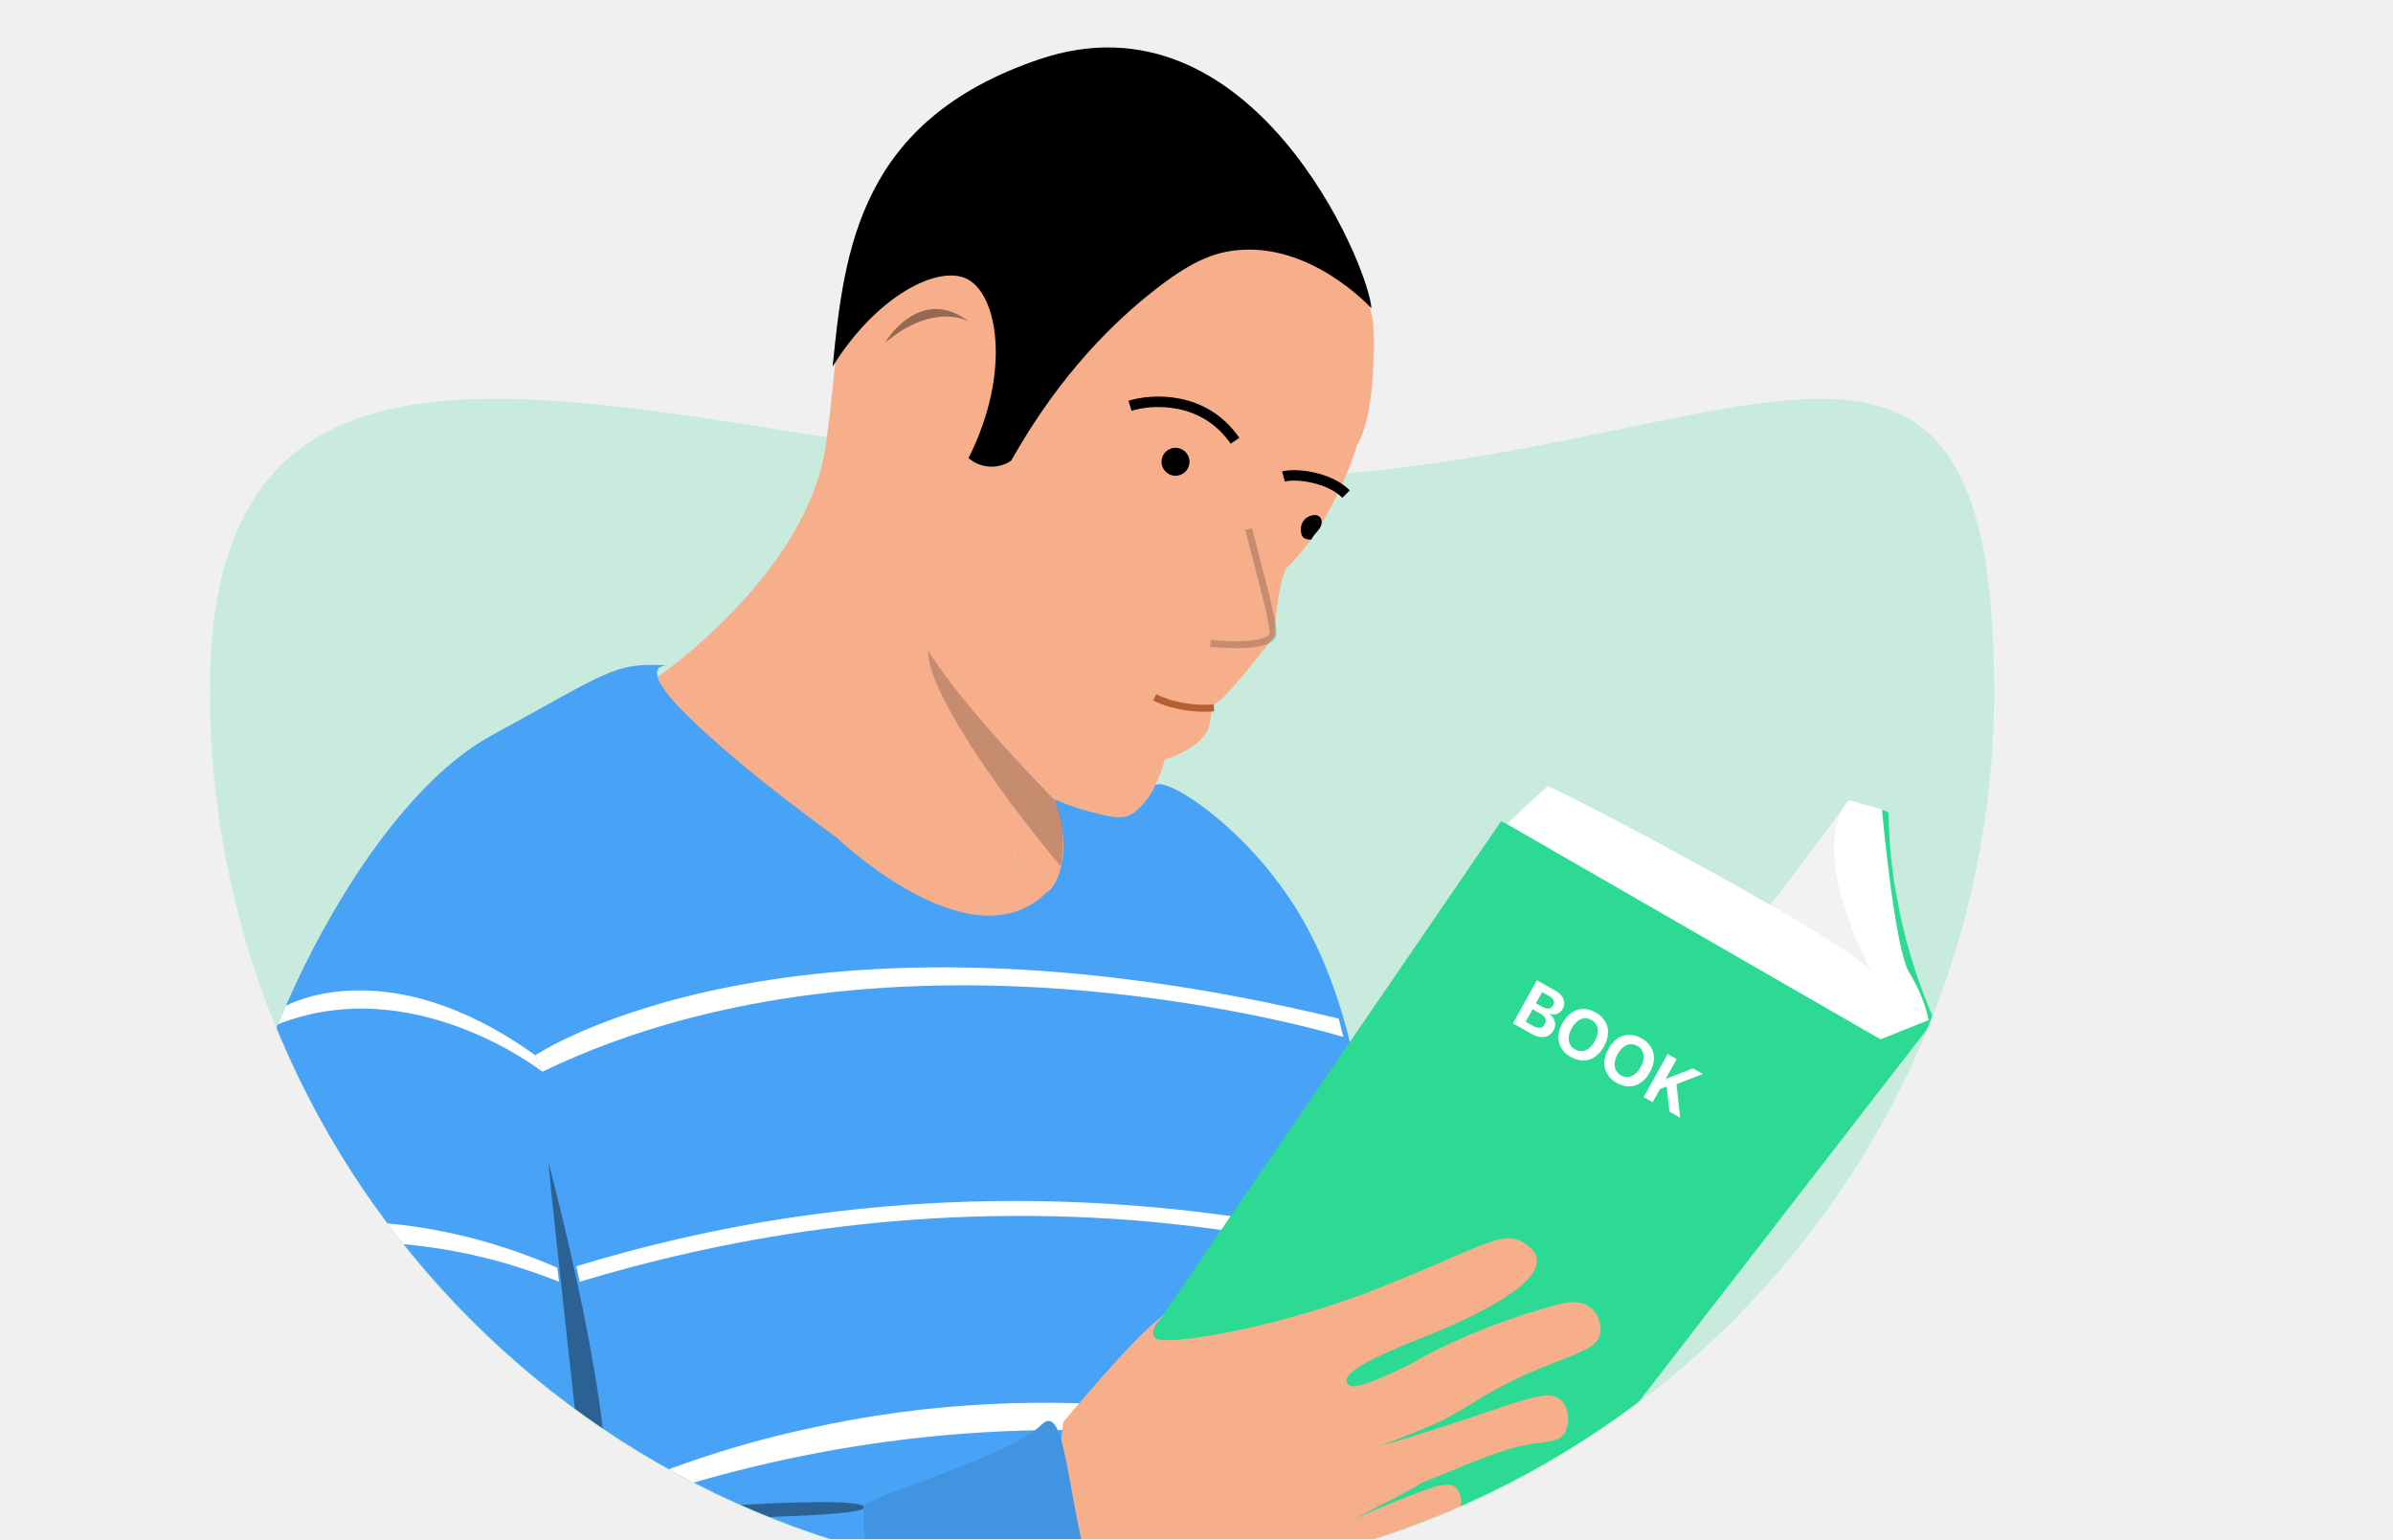
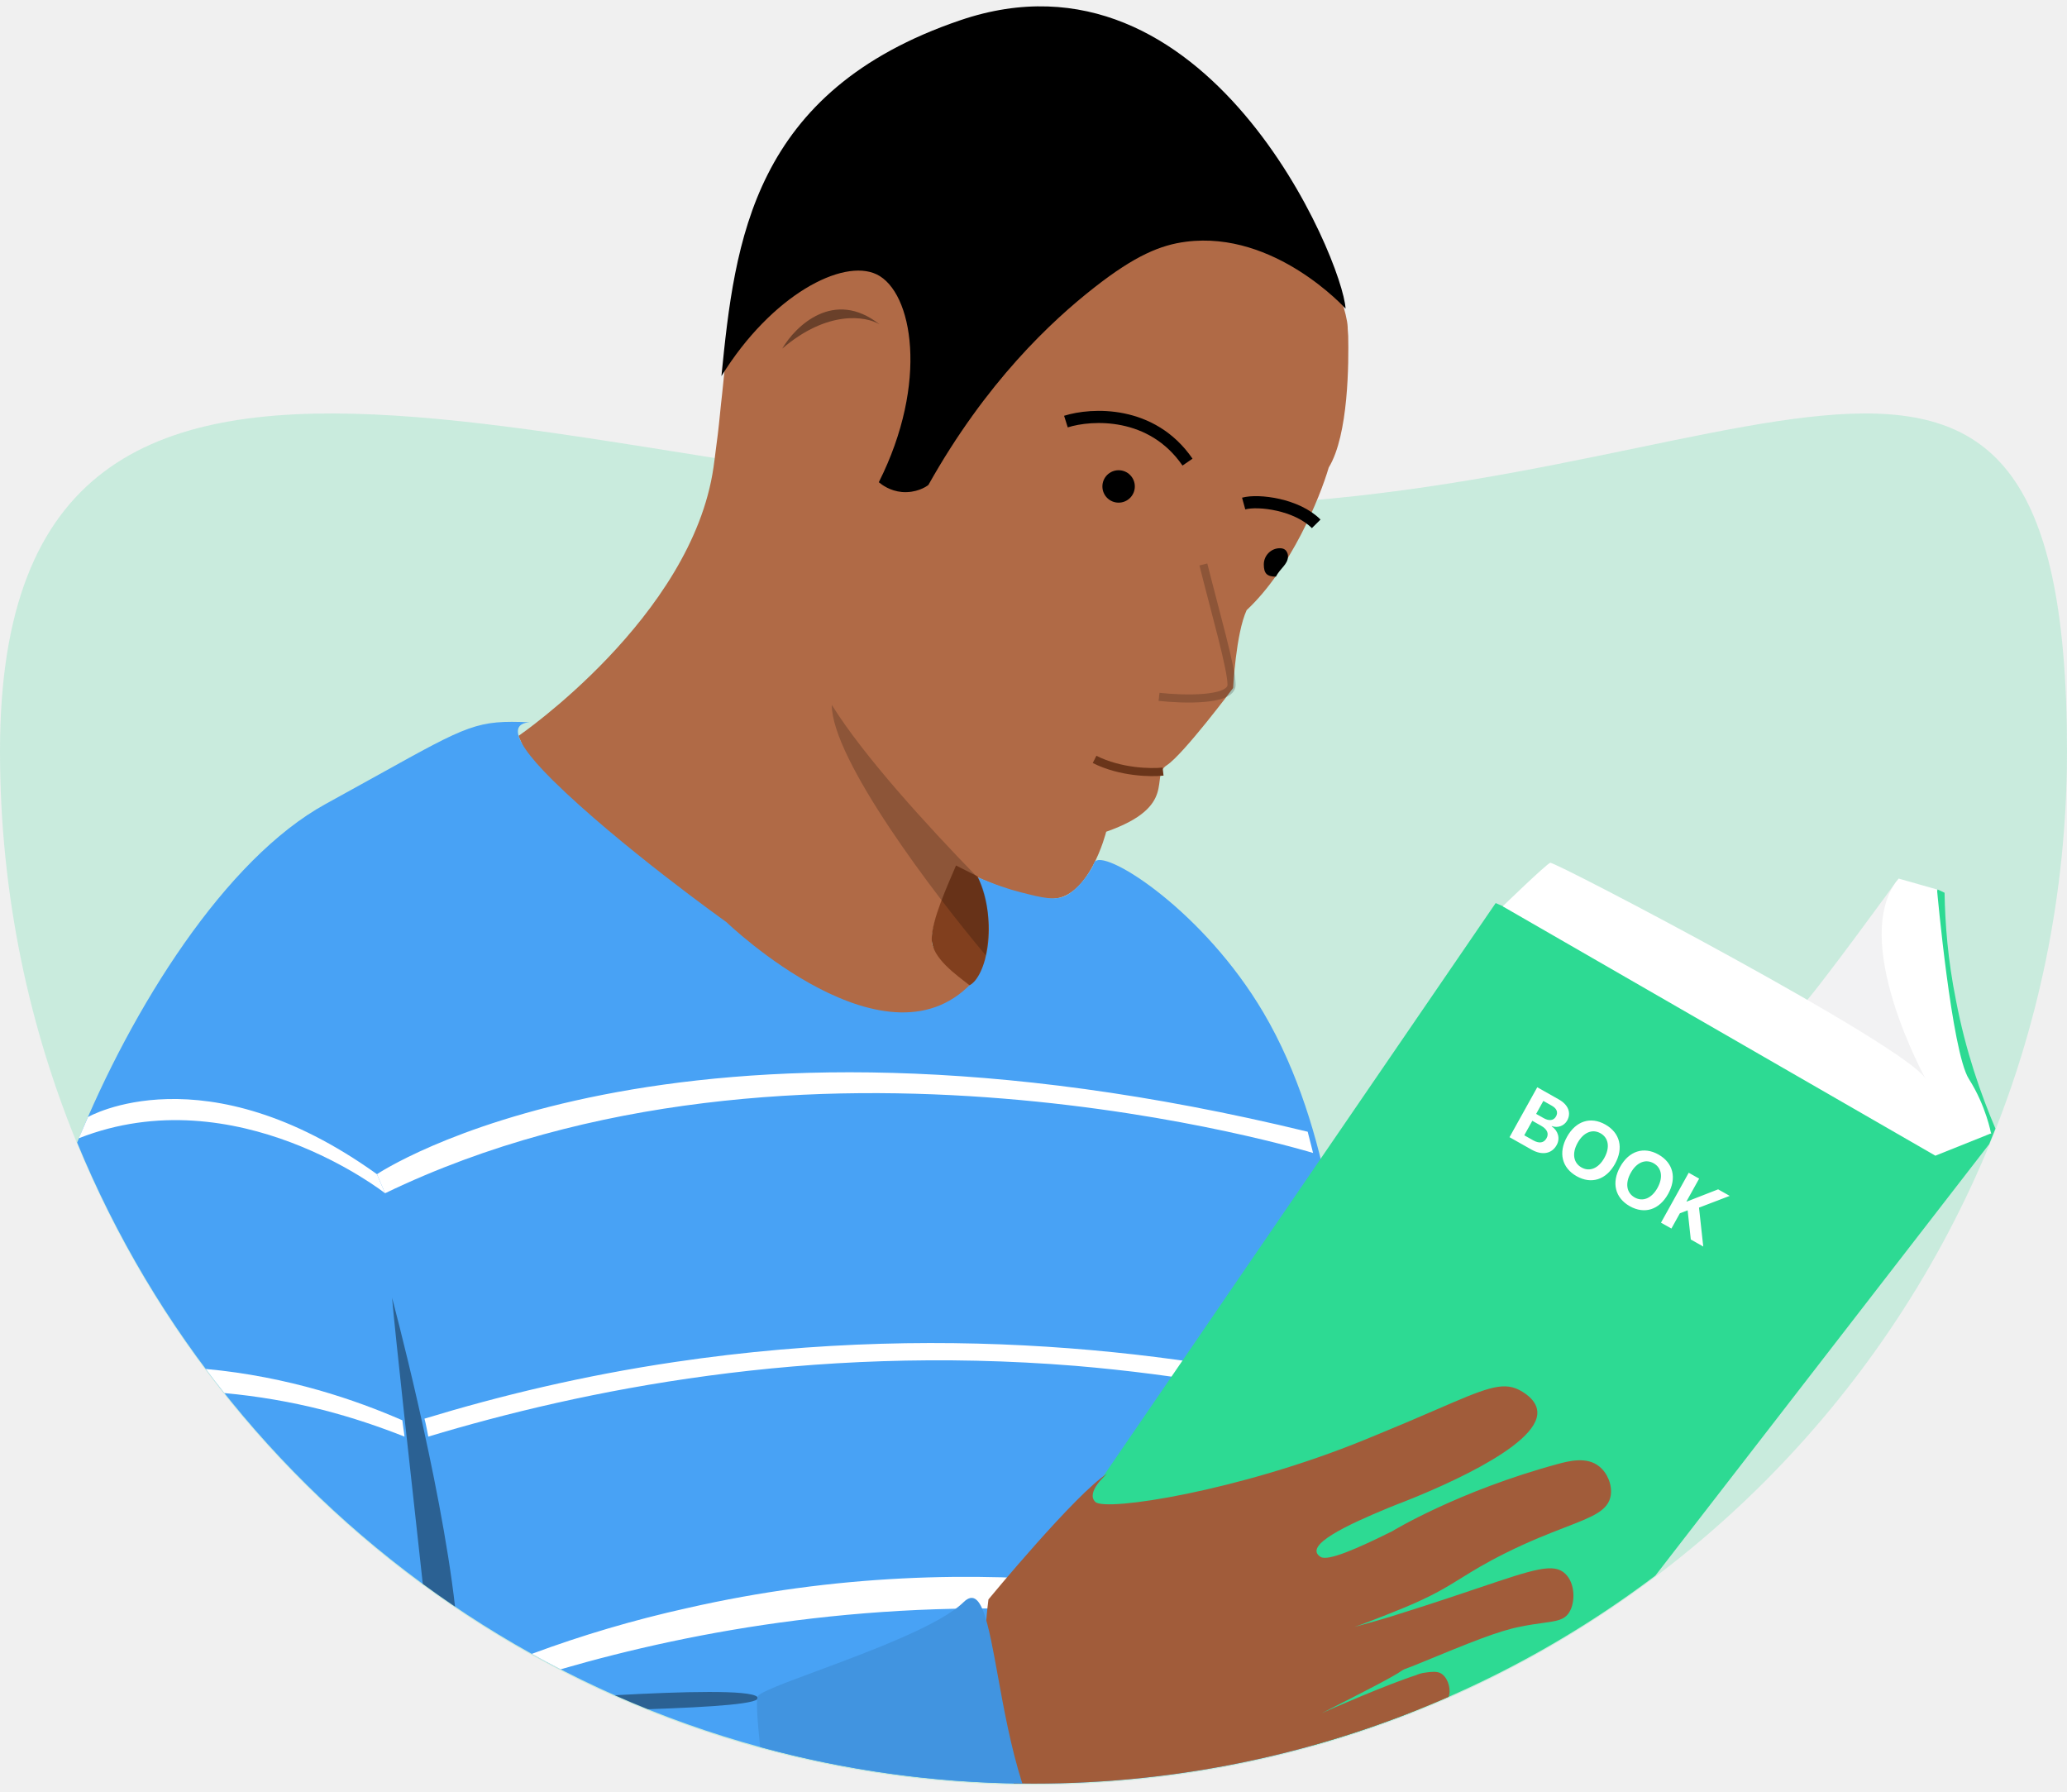
- <svg xmlns="http://www.w3.org/2000/svg" width="342" height="220" viewBox="0 0 342 220" fill="none">
-   <g clip-path="url(#clip0_36_193)">
-     <path d="M285 98.638C285 169.054 227.916 226.138 157.5 226.138C87.084 226.138 30 169.054 30 98.638C30 28.221 104.854 68.429 175.27 68.429C245.686 68.429 285 28.221 285 98.638Z" fill="#2DDA93" fill-opacity="0.2" />
-     <mask id="mask0_36_193" style="mask-type:alpha" maskUnits="userSpaceOnUse" x="30" y="-29" width="255" height="255">
-       <circle cx="157.5" cy="98.5" r="127.5" fill="#C4C4C4" />
-     </mask>
-     <g mask="url(#mask0_36_193)">
-       <path d="M182.128 90.862C182.128 90.862 182.462 84.147 183.795 81.259C189.258 76.149 192.824 67.4 193.924 63.664C196.39 59.635 196.39 50.636 196.323 47.413C196.256 46.674 196.256 46.271 196.256 46.271C195.923 40.361 179.13 0.27 148.608 10.679C122.885 19.476 120.752 37.944 119.086 54.598C118.887 56.277 118.753 57.956 118.553 59.568C118.353 60.978 118.22 62.321 118.02 63.664C115.355 82.132 93.963 96.772 93.963 96.772L108.357 129.946C108.357 129.946 149.008 135.856 150.008 135.99C151.007 136.125 149.808 127.327 149.808 127.327C149.808 127.327 145.943 124.574 145.076 122.693C144.876 122.223 144.943 121.418 145.143 120.477C145.743 117.791 147.542 113.896 147.942 113.09C148.008 113.023 148.008 112.956 148.008 112.956C148.008 112.956 154.606 116.515 159.471 116.851C164.335 117.187 166.468 108.591 166.468 108.591C175.464 105.435 171.799 101.741 173.932 100.398C175.998 99.055 182.128 90.862 182.128 90.862Z" fill="#F7AF8B" />
-       <path d="M205.986 229H31.32C31.32 229 31.121 185.954 33.52 167.62C35.985 149.287 52.179 115.038 70.172 105.166C87.698 95.563 87.765 94.757 95.362 95.093C94.096 95.16 91.764 95.899 98.228 102.278C106.425 110.337 119.619 119.739 119.619 119.739C119.619 119.739 139.745 139.147 150.341 126.723C150.807 125.514 151.274 124.037 151.474 122.156C151.873 118.664 151.074 115.777 150.541 114.165C152.673 115.105 154.539 115.709 155.872 116.045C158.737 116.784 160.204 117.12 161.536 116.448C163.069 115.642 164.269 113.762 164.469 113.426C165.002 112.62 164.935 112.352 165.135 112.217C166.734 110.941 178.53 118.463 185.86 130.887C194.59 145.661 195.39 164.733 195.39 164.733L198.455 183.267L199.988 192.333L200.455 195.154L201.987 204.556L202.054 205.093L203.12 211.674L203.32 212.883L204.053 217.449L205.986 229Z" fill="#48A2F5" />
-       <path d="M40.852 143.78C40.852 143.78 55.179 135.52 76.504 150.832L77.504 153.182C77.504 153.182 59.178 138.744 39.719 146.399L40.852 143.78Z" fill="white" />
-       <path d="M32.654 176.283C37.053 175.343 42.251 174.604 48.182 174.537C61.776 174.47 72.706 178.164 79.636 181.186C79.703 181.857 79.836 182.529 79.903 183.2C76.837 181.991 73.505 180.85 69.84 179.91C54.979 176.149 41.784 177.425 32.588 179.372C32.654 178.365 32.654 177.358 32.654 176.283Z" fill="white" />
-       <path d="M31.787 206.57C36.385 205.63 41.85 204.891 47.981 204.824C63.375 204.757 75.703 209.122 83.434 212.681C83.567 213.622 83.634 214.562 83.767 215.502C80.035 213.554 75.637 211.674 70.572 210.197C54.378 205.496 40.117 207.578 31.787 209.659C31.787 208.652 31.787 207.645 31.787 206.57Z" fill="white" />
-       <path d="M76.504 150.832C76.504 150.832 112.557 126.454 191.326 145.593L191.992 148.213C191.992 148.213 128.284 128.67 77.504 153.182L76.504 150.832Z" fill="white" />
-       <path d="M82.367 180.984C91.63 178.164 101.893 175.679 113.222 174C148.475 168.762 178.796 173.194 200.188 178.567L200.854 181.186C189.925 178.231 177.064 175.679 162.669 174.47C129.482 171.784 101.76 177.492 82.834 183.2C82.7 182.529 82.567 181.723 82.367 180.984Z" fill="white" />
-       <path d="M86.634 213.622C94.764 210.062 104.094 206.705 114.756 204.354C151.542 195.96 183.263 203.011 201.722 208.921L202.389 211.54C191.726 208.518 178.864 205.832 164.203 204.824C130.95 202.541 103.694 209.727 86.367 216.106C86.434 215.233 86.501 214.427 86.634 213.622Z" fill="white" />
-       <path d="M263.964 114.703C263.964 114.703 253.968 128.47 252.236 130.149C250.503 131.828 271.228 142.774 271.228 142.774L263.964 114.703Z" fill="#F2F2F3" />
-       <path d="M158.605 199.05L214.517 117.39C214.517 117.39 263.231 138.073 269.496 147.475C269.496 147.475 270.828 145.528 275.693 145.796C275.693 145.796 265.297 134.245 269.029 115.711L269.895 116.114C269.962 119.941 270.295 124.374 271.295 129.343C272.561 135.992 274.56 141.498 276.426 145.796C254.035 174.74 231.577 203.751 209.186 232.695L158.605 199.05Z" fill="#2DDA93" />
-       <path d="M215.383 117.792C215.383 117.792 220.714 112.621 221.247 112.42C221.78 112.219 265.363 135.051 267.562 139.081C267.562 139.081 258.033 121.822 264.23 114.368L268.962 115.711C268.962 115.711 270.761 135.723 272.894 139.081C275.026 142.438 275.626 145.796 275.626 145.796L268.762 148.549L215.383 117.792Z" fill="white" />
-       <path d="M203.255 204.287C199.989 205.63 197.457 206.57 196.991 206.705C196.924 206.705 200.123 205.899 203.388 204.824C217.449 200.392 221.181 198.243 223.114 200.123C224.313 201.265 224.38 203.615 223.58 204.891C222.714 206.234 221.181 205.899 217.583 206.637C214.784 207.175 211.385 208.585 204.521 211.405C203.721 211.741 203.322 211.808 202.922 212.077C201.655 213.017 194.058 216.778 193.059 217.315C194.058 216.845 201.322 213.689 204.721 212.614C204.854 212.547 205.321 212.346 206.054 212.278C206.587 212.211 207.187 212.144 207.653 212.346C208.519 212.748 208.986 214.092 208.786 215.032C208.453 216.509 206.52 217.181 205.587 217.516C202.055 218.86 198.923 221.21 195.325 222.419C191.859 223.628 186.995 225.508 180.864 228.799H156.873C153.341 224.098 150.342 215.972 151.942 203.28C151.942 203.28 162.804 190.117 166.602 187.767C166.602 187.767 163.87 190.05 165.136 191.259C166.403 192.468 182.863 189.916 198.323 183.603C198.79 183.402 199.323 183.2 199.79 182.999C211.652 178.164 214.584 176.015 217.383 177.425C217.649 177.559 219.515 178.499 219.648 180.044C220.115 184.476 206.054 190.117 202.788 191.393C202.722 191.393 202.122 191.662 201.256 191.998C196.391 194.012 190.66 196.631 192.926 198.042C193.859 198.579 197.39 197.034 201.722 194.885C201.722 194.885 209.852 189.916 222.247 186.558C223.514 186.222 225.779 185.618 227.312 186.894C228.312 187.7 228.912 189.177 228.712 190.453C228.245 193.408 223.78 193.542 215.717 197.571C209.919 200.459 209.386 201.735 203.255 204.287Z" fill="#F7AF8B" />
-       <path opacity="0.4" d="M78.369 166.076C78.369 166.076 88.832 205.16 86.233 216.509C86.233 216.509 121.486 213.42 123.418 215.3C125.351 217.181 91.697 216.845 83.967 217.919C84.034 217.919 78.969 173.194 78.369 166.076Z" fill="black" />
-       <path d="M157.206 229H124.685C123.952 223.426 123.086 216.039 123.486 215.233C124.152 213.89 144.144 208.249 148.876 203.615C152.741 199.855 152.408 217.181 157.206 229Z" fill="#4194E0" />
-       <path d="M144.943 121.821C144.943 119.446 146.943 115.105 147.942 112.755L150.608 114.098C153.273 120.007 151.607 126.521 149.608 127.529C148.053 126.298 144.943 124.171 144.943 121.821Z" fill="#F7AF8B" />
-       <path d="M150.475 114.098C144.277 107.718 136.547 99.256 132.615 92.944C132.615 99.659 145.277 116.336 151.608 123.835C152.514 118.194 151.23 114.993 150.475 114.098Z" fill="black" fill-opacity="0.2" />
-       <path d="M218.943 147.801C220.253 148.54 221.442 148.319 222.044 147.235C222.497 146.42 222.224 145.464 221.426 144.93L221.445 144.896C222.15 145.165 222.965 144.884 223.34 144.21C223.864 143.267 223.471 142.265 222.318 141.615L219.648 140.108L216.225 146.267L218.943 147.801ZM220.398 141.793L221.453 142.388C222.053 142.727 222.241 143.203 221.965 143.698C221.676 144.219 221.116 144.301 220.432 143.914L219.509 143.394L220.398 141.793ZM218.043 146.032L219.037 144.243L220.113 144.85C220.87 145.277 221.112 145.817 220.791 146.394C220.464 146.983 219.889 147.073 219.149 146.655L218.043 146.032ZM228.046 144.707C226.226 143.68 224.406 144.262 223.315 146.225C222.226 148.184 222.685 150.052 224.505 151.079C226.321 152.104 228.146 151.525 229.234 149.565C230.325 147.602 229.862 145.732 228.046 144.707ZM227.449 145.783C228.452 146.349 228.639 147.531 227.92 148.824C227.204 150.113 226.109 150.566 225.105 150C224.098 149.431 223.908 148.253 224.625 146.964C225.343 145.671 226.445 145.216 227.449 145.783ZM234.604 148.407C232.784 147.38 230.963 147.962 229.872 149.925C228.784 151.884 229.243 153.753 231.063 154.78C232.879 155.804 234.703 155.225 235.792 153.266C236.883 151.302 236.419 149.432 234.604 148.407ZM234.006 149.483C235.01 150.049 235.196 151.231 234.478 152.524C233.761 153.813 232.666 154.266 231.663 153.7C230.655 153.131 230.466 151.953 231.182 150.664C231.901 149.371 233.002 148.916 234.006 149.483ZM236.195 157.536L237.241 155.653L238.199 155.286L238.589 158.886L240.125 159.753L239.601 154.955L243.39 153.505L241.961 152.699L238.095 154.207L238.057 154.185L239.618 151.377L238.333 150.652L234.911 156.811L236.195 157.536Z" fill="white" />
-       <path d="M178.456 75.624C179.948 81.58 181.936 88.478 181.936 90.463C181.936 92.449 175.971 92.283 172.988 91.952" stroke="black" stroke-opacity="0.2" />
-       <path d="M173.486 101.171C171.994 101.338 168.217 101.271 165.035 99.668" stroke="#B55F34" />
-       <path d="M183.428 68.11C185.25 67.609 189.989 68.21 192.375 70.614" stroke="black" stroke-width="1.5" />
-       <path d="M188.895 74.622C188.895 75.624 187.9 76.124 187.403 77.126C186.305 77.126 185.912 76.73 185.912 75.624C185.912 74.517 186.802 73.62 187.9 73.62C188.895 73.62 188.895 74.558 188.895 74.622Z" fill="black" />
-       <path d="M196 44.07C196 44.07 187.289 34.406 176.318 35.815C173.193 36.218 170.067 37.493 165.014 41.453C159.694 45.614 151.649 53.131 144.534 65.815C144.201 66.084 143.004 66.822 141.275 66.688C139.813 66.554 138.815 65.815 138.416 65.48C144.6 53.198 142.605 41.99 138.15 39.842C133.961 37.829 125.184 42.393 119 52.393C120.662 35.748 122.79 17.225 148.457 8.5C178.978 -1.903 195.668 38.097 196 44.07Z" fill="black" />
-       <path d="M126.5 49C128.167 46.167 132.9 41.6 138.5 46C136.833 45 132.1 44.2 126.5 49Z" fill="black" fill-opacity="0.4" />
-       <path d="M161.5 58C164.667 57 172.1 56.6 176.5 63" stroke="black" stroke-width="1.5" />
-       <circle cx="168" cy="66" r="2" fill="black" />
-     </g>
-   </g>
-   <defs>
-     <clipPath id="clip0_36_193">
-       <rect width="342" height="220" fill="white" />
-     </clipPath>
-   </defs>
+ <svg xmlns="http://www.w3.org/2000/svg" width="255" height="221" fill="none">
+   <path d="M255 92.638c0 70.416-57.084 127.5-127.5 127.5S0 163.054 0 92.638c0-70.417 74.854-30.21 145.27-30.21 70.416 0 109.73-40.207 109.73 30.21Z" fill="#2DDA93" fill-opacity=".2" />
+   <path d="M152.128 84.862s.334-6.715 1.667-9.603c5.463-5.11 9.029-13.859 10.129-17.595 2.466-4.03 2.466-13.028 2.399-16.251-.067-.739-.067-1.142-.067-1.142-.333-5.91-17.126-46.001-47.648-35.592-25.723 8.797-27.856 27.265-29.522 43.92-.2 1.678-.333 3.357-.533 4.969-.2 1.41-.333 2.753-.533 4.096-2.665 18.468-24.057 33.108-24.057 33.108l14.394 33.174s40.651 5.91 41.651 6.044c.999.135-.2-8.663-.2-8.663s-3.865-2.753-4.732-4.634c-.2-.47-.133-1.275.067-2.216.6-2.686 2.399-6.581 2.799-7.387.066-.067.066-.134.066-.134s6.598 3.559 11.463 3.895c4.864.336 6.997-8.26 6.997-8.26 8.996-3.156 5.331-6.85 7.464-8.193 2.066-1.343 8.196-9.536 8.196-9.536Z" fill="#B06A46" />
+   <path d="M9.519 140.927c6.796-16.718 18.3-34.984 30.653-41.76a1266.57 1266.57 0 0 0 6.577-3.634c11.126-6.179 12.113-6.727 18.613-6.44-1.266.067-3.598.806 2.866 7.185 8.197 8.059 21.391 17.461 21.391 17.461s20.126 19.408 30.722 6.984c.466-1.209.933-2.686 1.133-4.567.399-3.492-.4-6.379-.933-7.991 2.132.94 3.998 1.544 5.331 1.88 2.865.739 4.332 1.075 5.664.403 1.533-.806 2.733-2.686 2.933-3.022.29-.439.402-.718.477-.904.062-.154.098-.243.189-.305 1.599-1.276 13.395 6.246 20.725 18.67 8.73 14.774 9.53 33.846 9.53 33.846l3.065 18.534 1.533 9.066.467 2.821 1.532 9.402.067.537 1.066 6.581.2 1.209.701 4.364C159.608 216.897 143.916 220 127.5 220c-53.273 0-98.916-32.673-117.981-79.073Z" fill="#48A2F5" />
+   <path d="M10.852 137.78s14.327-8.26 35.652 7.052l1 2.35s-18.326-14.438-37.785-6.783l1.133-2.619Zm16.825 34.048c-.78-.98-1.546-1.972-2.297-2.976 10.268.949 18.596 3.866 24.256 6.334.034.335.083.671.133 1.007.05.336.1.672.134 1.007-3.066-1.208-6.398-2.35-10.063-3.29a79.01 79.01 0 0 0-12.163-2.082Z" fill="#fff" />
+   <path d="M46.504 144.832s36.053-24.378 114.822-5.239l.666 2.62s-63.708-19.543-114.488 4.969l-1-2.35Zm5.863 30.152c9.263-2.82 19.526-5.305 30.855-6.984 35.253-5.238 65.574-.806 86.966 4.567l.666 2.619a215.633 215.633 0 0 0-38.185-6.716c-33.187-2.686-60.91 3.022-79.835 8.73-.134-.671-.267-1.477-.467-2.216ZM69.16 205.9a125.572 125.572 0 0 1-3.553-1.904 145.578 145.578 0 0 1 19.15-5.642c36.785-8.394 68.506-1.343 86.965 4.567l.667 2.619c-10.663-3.022-23.525-5.708-38.186-6.716-25.959-1.782-48.263 2.206-65.042 7.076Z" fill="#fff" />
+   <path d="M233.964 108.703s-9.996 13.767-11.728 15.446c-1.733 1.679 18.992 12.625 18.992 12.625l-7.264-28.071Z" fill="#F2F2F3" />
+   <path d="m162.015 215.273-33.41-22.223 55.912-81.66s48.714 20.683 54.979 30.085c0 0 1.332-1.948 6.197-1.679 0 0-10.396-11.551-6.664-30.085l.866.403c.067 3.827.4 8.26 1.4 13.229 1.209 6.349 3.087 11.657 4.878 15.865-.252.64-.509 1.277-.771 1.912-10.855 14.032-21.726 28.079-32.596 42.125l-8.592 11.103a127.021 127.021 0 0 1-42.199 20.925Z" fill="#2DDA93" />
+   <path d="M185.383 111.792s5.332-5.171 5.865-5.372c.533-.201 44.116 22.631 46.315 26.661 0 0-9.53-17.259-3.332-24.713l4.731 1.343s1.8 20.012 3.932 23.37c2.133 3.357 2.733 6.715 2.733 6.715l-6.864 2.753-53.38-30.757Z" fill="#fff" />
+   <path d="M178.705 209.301C163.033 216.181 145.712 220 127.5 220c-.811 0-1.621-.008-2.428-.023-2.648-4.896-4.447-12.249-3.13-22.697 0 0 10.862-13.163 14.66-15.513 0 0-2.732 2.283-1.466 3.492 1.267 1.209 17.727-1.343 33.187-7.656.234-.101.484-.201.733-.302.25-.101.5-.201.734-.302a355.75 355.75 0 0 0 7.395-3.125c5.933-2.566 8.103-3.505 10.198-2.449.266.134 2.132 1.074 2.265 2.619.467 4.432-13.594 10.073-16.86 11.349-.036 0-.23.08-.539.206-.259.106-.598.245-.993.399-4.865 2.014-10.596 4.633-8.33 6.044.933.537 4.464-1.008 8.796-3.157 0 0 8.13-4.969 20.525-8.327l.008-.002c1.268-.336 3.528-.936 5.057.338 1 .806 1.6 2.283 1.4 3.559-.297 1.878-2.208 2.616-5.631 3.94-1.964.759-4.425 1.71-7.364 3.178-2.491 1.241-4.01 2.184-5.419 3.059-1.87 1.161-3.546 2.201-7.043 3.657-3.085 1.269-5.516 2.178-6.168 2.388l.354-.097c.987-.266 3.448-.931 5.947-1.754 3.656-1.152 6.613-2.15 9.022-2.963 6.858-2.314 9.274-3.129 10.704-1.738 1.199 1.142 1.266 3.492.466 4.768-.599.929-1.516 1.055-3.214 1.288-.759.105-1.673.23-2.783.458-2.739.526-6.051 1.887-12.621 4.587l-.441.181c-.305.129-.552.218-.764.294-.341.123-.588.212-.835.378-.961.714-5.571 3.053-8.173 4.373-.826.419-1.449.736-1.69.865.999-.47 8.263-3.626 11.662-4.701.133-.067.6-.268 1.333-.336.533-.067 1.133-.134 1.599.068.866.402 1.333 1.746 1.133 2.686a1.992 1.992 0 0 1-.081.269Z" fill="#A15C3A" />
+   <path d="M79.92 210.826c7.982-.279 14.371-.676 13.498-1.526-.904-.88-9.108-.671-17.58-.2 1.35.598 2.71 1.174 4.083 1.726Zm-23.781-12.651a130.272 130.272 0 0 1-3.98-2.805c-1.496-13.519-3.433-31.06-3.79-35.294 0 0 5.969 22.296 7.77 38.099Z" fill="#000" opacity=".4" />
+   <path d="M126.123 219.993a127.56 127.56 0 0 1-32.344-4.5c-.337-3.191-.522-5.799-.293-6.26.254-.512 3.322-1.651 7.283-3.12 6.419-2.381 15.181-5.632 18.107-8.498 2.191-2.131 3.033 2.512 4.225 9.088.738 4.072 1.611 8.886 3.022 13.29Z" fill="#4194E0" />
+   <path d="M114.943 115.821c0-2.375 2-6.716 2.999-9.066l2.666 1.343c2.665 5.909.999 12.423-1 13.431-1.555-1.231-4.665-3.358-4.665-5.708Z" fill="#813F1E" />
+   <path d="M120.475 108.098c-6.198-6.38-13.928-14.842-17.86-21.154 0 6.715 12.662 23.392 18.993 30.891.906-5.641-.378-8.842-1.133-9.737Z" fill="#000" fill-opacity=".2" />
+   <path d="M188.943 141.801c1.31.739 2.499.518 3.101-.566.453-.815.18-1.771-.618-2.305l.019-.034a1.543 1.543 0 0 0 1.895-.686c.524-.943.131-1.945-1.022-2.595l-2.67-1.507-3.423 6.159 2.718 1.534Zm1.455-6.008 1.055.595c.6.339.788.815.512 1.31-.289.521-.849.603-1.533.216l-.923-.52.889-1.601Zm-2.355 4.239.994-1.789 1.076.607c.757.427.999.967.678 1.544-.327.589-.902.679-1.642.261l-1.106-.623Zm10.003-1.325c-1.82-1.027-3.64-.445-4.731 1.518-1.089 1.959-.63 3.827 1.19 4.854 1.816 1.025 3.641.446 4.729-1.514 1.091-1.963.628-3.833-1.188-4.858Zm-.597 1.076c1.003.566 1.19 1.748.471 3.041-.716 1.289-1.811 1.742-2.815 1.176-1.007-.569-1.197-1.747-.48-3.036.718-1.293 1.82-1.748 2.824-1.181Zm7.155 2.624c-1.82-1.027-3.641-.445-4.732 1.518-1.088 1.959-.629 3.828 1.191 4.855 1.816 1.024 3.64.445 4.729-1.514 1.091-1.964.627-3.834-1.188-4.859Zm-.598 1.076c1.004.566 1.19 1.748.472 3.041-.717 1.289-1.812 1.742-2.815 1.176-1.008-.569-1.197-1.747-.481-3.036.719-1.293 1.82-1.748 2.824-1.181Zm2.189 8.053 1.046-1.883.958-.367.39 3.6 1.536.867-.524-4.798 3.789-1.45-1.429-.806-3.866 1.508-.038-.022 1.561-2.808-1.285-.725-3.422 6.159 1.284.725Z" fill="#fff" />
+   <path d="M148.456 69.624c1.492 5.956 3.48 12.854 3.48 14.84 0 1.985-5.965 1.82-8.948 1.488" stroke="#000" stroke-opacity=".2" />
+   <path d="M143.486 95.171c-1.492.167-5.269.1-8.451-1.503" stroke="#6A351A" />
+   <path d="M153.428 62.11c1.822-.501 6.561.1 8.947 2.504" stroke="#000" stroke-width="1.5" />
+   <path d="M158.895 68.622c0 1.002-.995 1.502-1.492 2.504-1.098 0-1.491-.396-1.491-1.502 0-1.107.89-2.004 1.988-2.004.995 0 .995.938.995 1.002ZM166 38.07s-8.711-9.664-19.682-8.255c-3.125.403-6.251 1.678-11.304 5.638-5.32 4.161-13.365 11.678-20.48 24.362-.333.269-1.53 1.007-3.259.873-1.462-.134-2.46-.873-2.859-1.208 6.184-12.282 4.189-23.49-.266-25.638-4.189-2.013-12.966 2.55-19.15 12.55 1.662-16.644 3.79-35.167 29.457-43.892C148.978-7.903 165.668 32.097 166 38.07Z" fill="#000" />
+   <path d="M96.5 43c1.667-2.833 6.4-7.4 12-3-1.667-1-6.4-1.8-12 3Z" fill="#000" fill-opacity=".4" />
+   <path d="M131.5 52c3.167-1 10.6-1.4 15 5" stroke="#000" stroke-width="1.5" />
+   <circle cx="138" cy="60" r="2" fill="#000" />
</svg>
